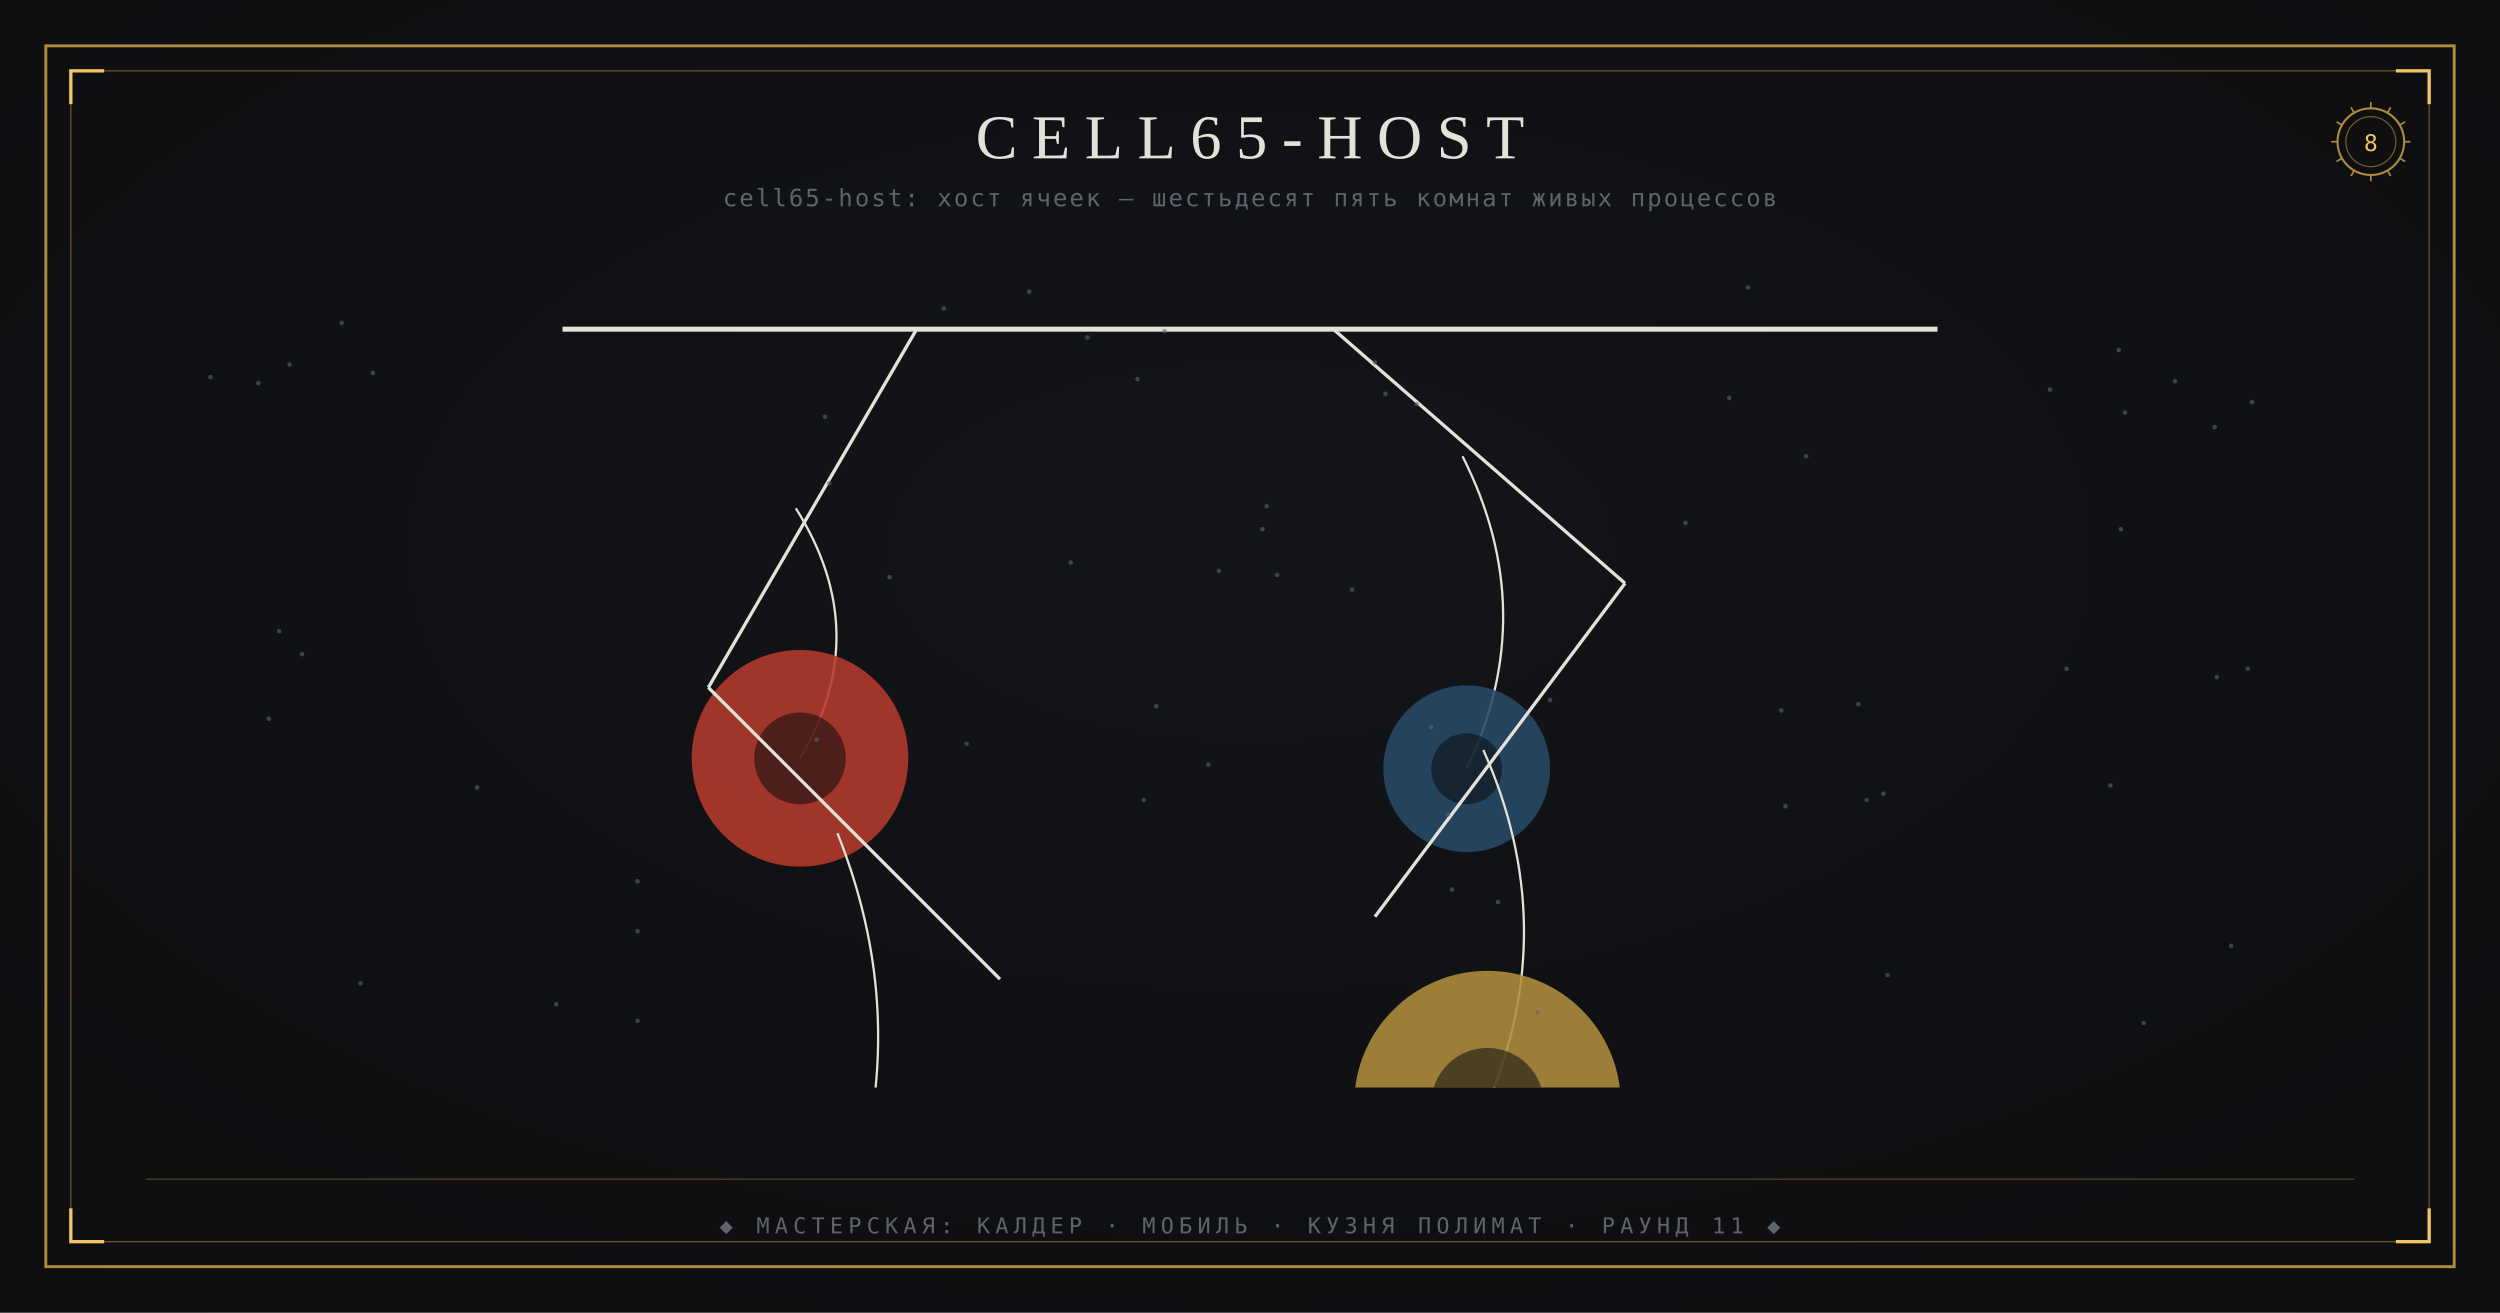
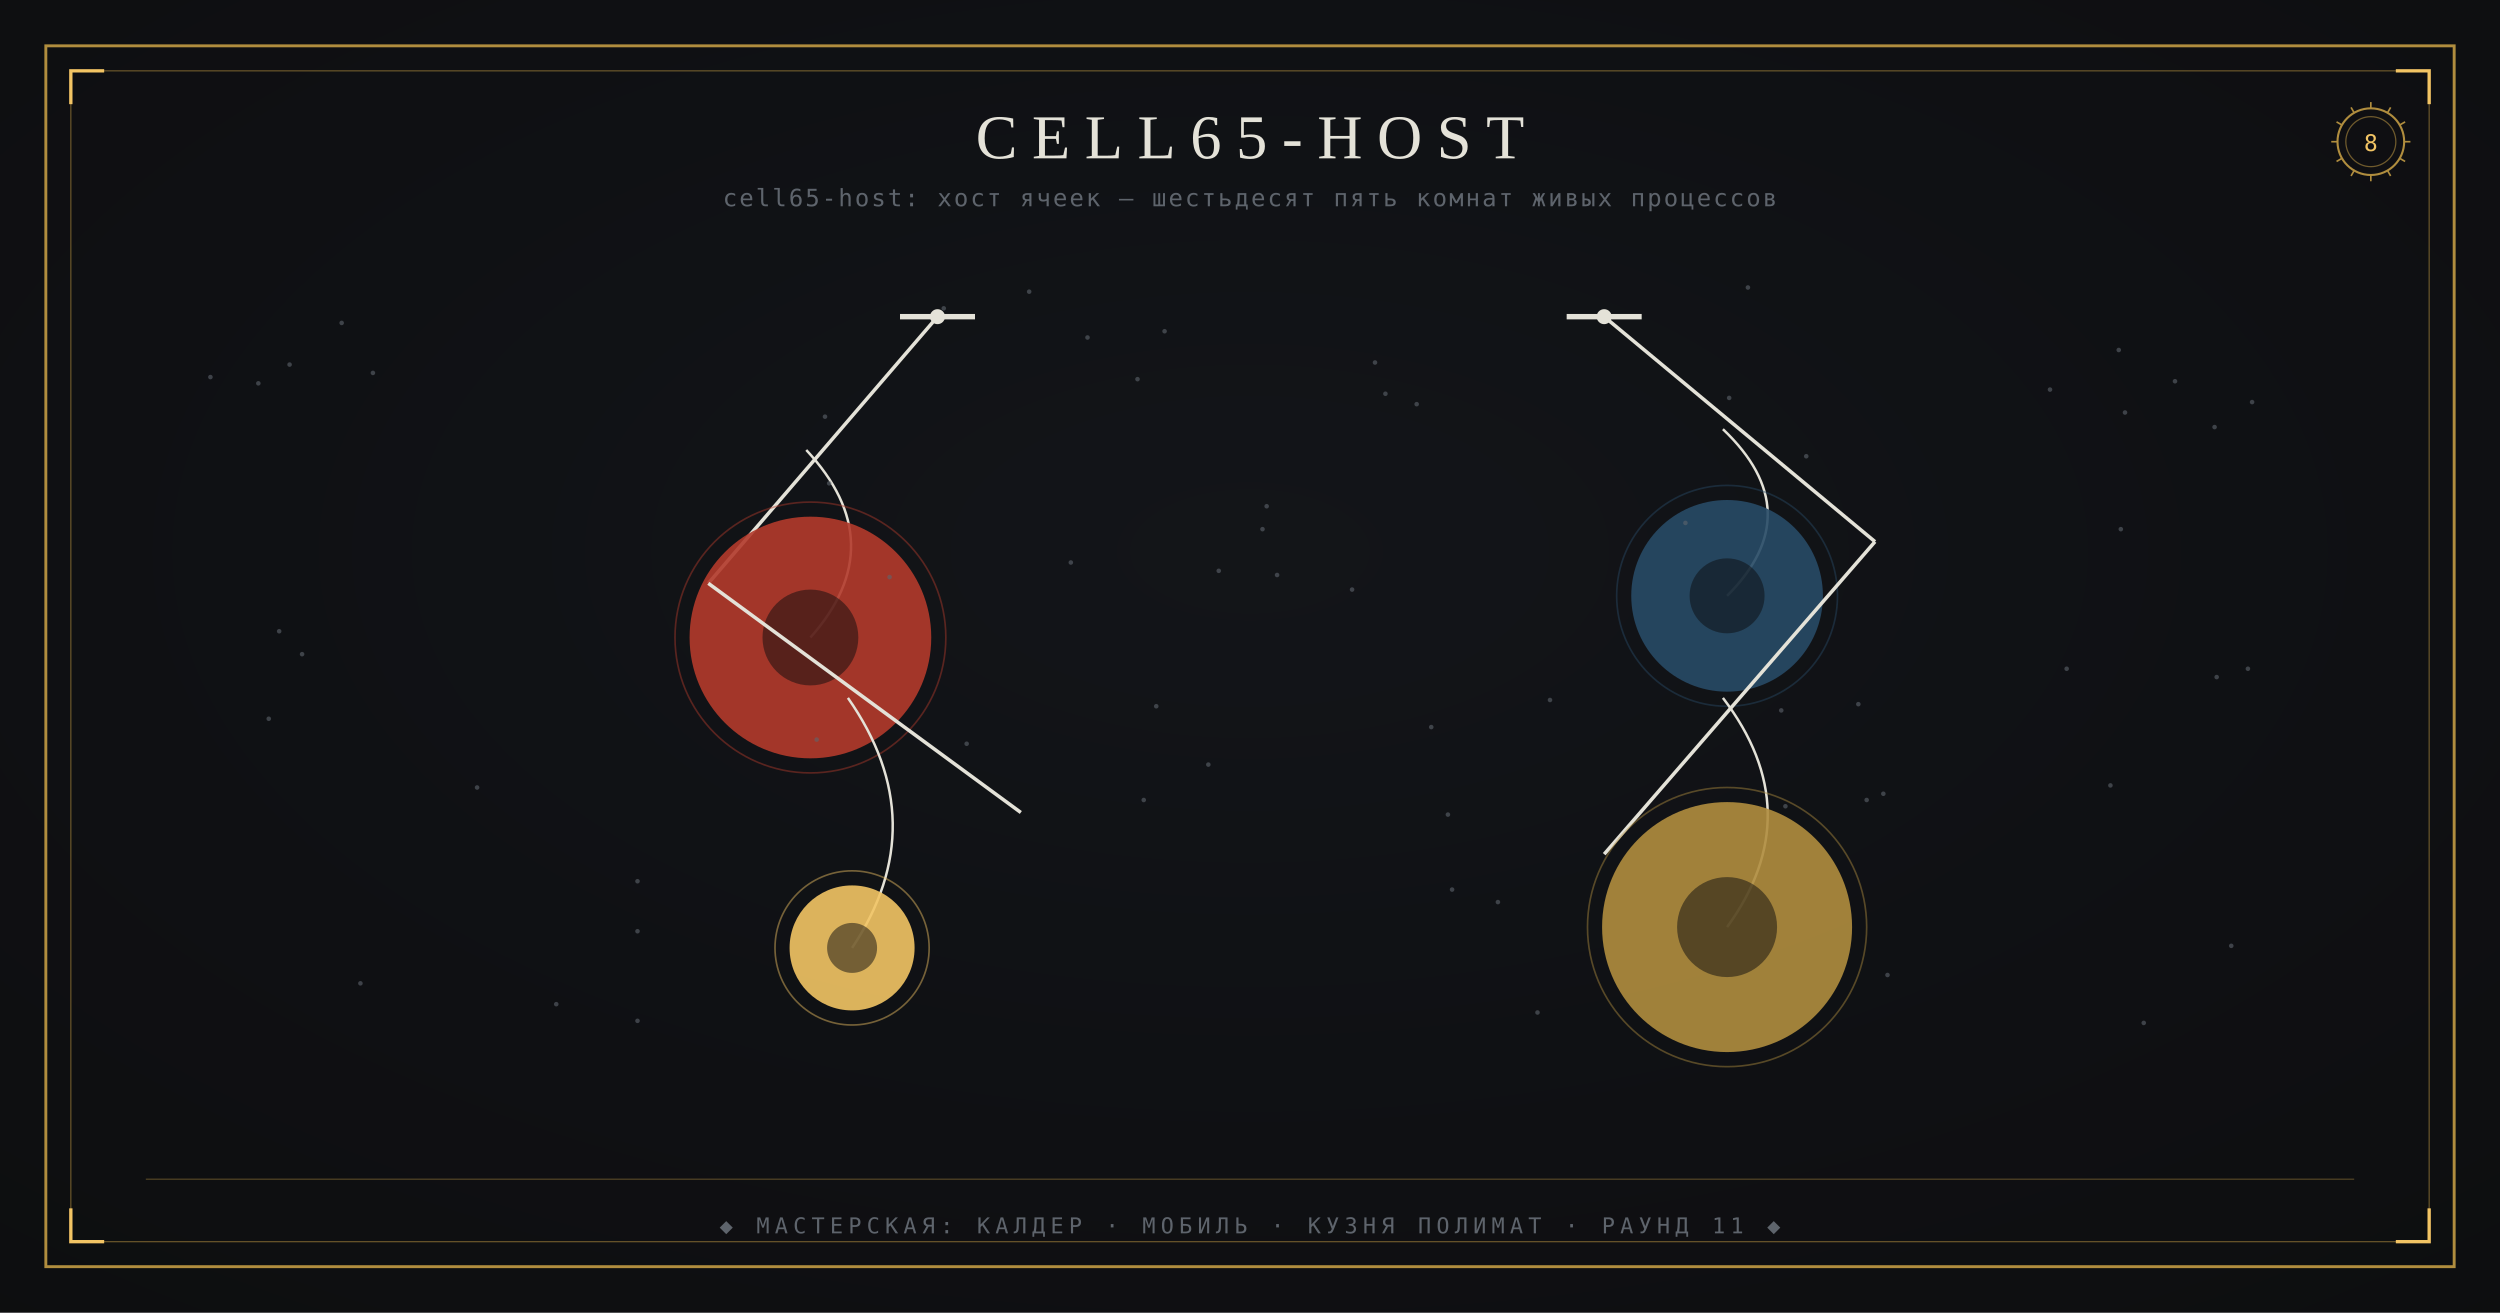
<svg xmlns="http://www.w3.org/2000/svg" viewBox="0 0 1200 630" width="1200" height="630">
  <rect width="1200" height="630" fill="#0B0C0E" />
  <radialGradient id="vig8" cx="0.5" cy="0.42" r="0.95">
    <stop offset="0" stop-color="#14161A" />
    <stop offset="1" stop-color="#0B0C0E" />
  </radialGradient>
  <rect width="1200" height="630" fill="url(#vig8)" opacity="0.9" />
  <rect x="22" y="22" width="1156" height="586" fill="none" stroke="#B08D3E" stroke-width="1.4" />
  <rect x="34" y="34" width="1132" height="562" fill="none" stroke="#B08D3E" stroke-width="0.6" opacity="0.55" />
  <path d="M 34 50 L 34 34 L 50 34" fill="none" stroke="#F2C464" stroke-width="1.6" />
  <path d="M 1166 50 L 1166 34 L 1150 34" fill="none" stroke="#F2C464" stroke-width="1.6" />
  <path d="M 34 580 L 34 596 L 50 596" fill="none" stroke="#F2C464" stroke-width="1.6" />
  <path d="M 1166 580 L 1166 596 L 1150 596" fill="none" stroke="#F2C464" stroke-width="1.6" />
  <text x="600.0" y="76" text-anchor="middle" font-family="Georgia, 'Times New Roman', serif" font-size="30" fill="#E4E2D8" letter-spacing="7">CELL65-HOST</text>
  <text x="600.0" y="99" text-anchor="middle" font-family="'Cascadia Mono', ui-monospace, Consolas, monospace" font-size="11.5" fill="#5E646C" letter-spacing="1">cell65-host: хост ячеек — шестьдесят пять комнат живых процессов</text>
  <g transform="translate(1138,68)">
    <circle r="16" fill="none" stroke="#B08D3E" stroke-width="1" />
    <circle r="12" fill="none" stroke="#B08D3E" stroke-width="0.6" opacity="0.6" />
    <text y="4.5" text-anchor="middle" font-family="'Cascadia Mono', ui-monospace, Consolas, monospace" font-size="11" fill="#F2C464">8</text>
    <g stroke="#B08D3E" stroke-width="0.8">
      <line x1="0" y1="-19" x2="0" y2="-16" transform="rotate(0)" />
      <line x1="0" y1="-19" x2="0" y2="-16" transform="rotate(30)" />
      <line x1="0" y1="-19" x2="0" y2="-16" transform="rotate(60)" />
      <line x1="0" y1="-19" x2="0" y2="-16" transform="rotate(90)" />
      <line x1="0" y1="-19" x2="0" y2="-16" transform="rotate(120)" />
      <line x1="0" y1="-19" x2="0" y2="-16" transform="rotate(150)" />
      <line x1="0" y1="-19" x2="0" y2="-16" transform="rotate(180)" />
      <line x1="0" y1="-19" x2="0" y2="-16" transform="rotate(210)" />
      <line x1="0" y1="-19" x2="0" y2="-16" transform="rotate(240)" />
      <line x1="0" y1="-19" x2="0" y2="-16" transform="rotate(270)" />
      <line x1="0" y1="-19" x2="0" y2="-16" transform="rotate(300)" />
      <line x1="0" y1="-19" x2="0" y2="-16" transform="rotate(330)" />
    </g>
  </g>
  <line x1="70" y1="566" x2="1130" y2="566" stroke="#B08D3E" stroke-width="0.5" opacity="0.5" />
  <text x="600.0" y="592" text-anchor="middle" font-family="'Cascadia Mono', ui-monospace, Consolas, monospace" font-size="10.5" fill="#5E646C" letter-spacing="2.5">◆ МАСТЕРСКАЯ: КАЛДЕР · МОБИЛЬ · КУЗНЯ ПОЛИМАТ · РАУНД 11 ◆</text>
  <clipPath id="clip8">
    <rect x="70" y="118" width="1060" height="404" />
  </clipPath>
  <g clip-path="url(#clip8)">
-     <line x1="270.0" y1="158" x2="930.0" y2="158" stroke="#E4E2D8" stroke-width="2.4" />
-     <line x1="440.0" y1="158" x2="340.0" y2="330.0" stroke="#E4E2D8" stroke-width="1.6" />
-     <path d="M 382.0 244.0 Q 420.0 304.0 384.0 364.0" fill="none" stroke="#E4E2D8" stroke-width="1.1" />
-     <circle cx="384.0" cy="364" r="52" fill="#B33A2B" opacity="0.88" />
-     <circle cx="384.0" cy="364" r="22" fill="#0B0C0E" opacity="0.55" />
-     <line x1="640.0" y1="158" x2="780.0" y2="280.0" stroke="#E4E2D8" stroke-width="1.6" />
-     <path d="M 702.0 219.0 Q 740.0 294.0 704.0 369.0" fill="none" stroke="#E4E2D8" stroke-width="1.1" />
-     <circle cx="704.0" cy="369" r="40" fill="#274A66" opacity="0.88" />
-     <circle cx="704.0" cy="369" r="17" fill="#0B0C0E" opacity="0.55" />
-     <line x1="780.0" y1="280.0" x2="660.0" y2="440.0" stroke="#E4E2D8" stroke-width="1.6" />
-     <path d="M 712.0 360.0 Q 750.0 445.0 714.0 530.0" fill="none" stroke="#E4E2D8" stroke-width="1.1" />
-     <circle cx="714.0" cy="530" r="64" fill="#B08D3E" opacity="0.88" />
-     <circle cx="714.0" cy="530" r="27" fill="#0B0C0E" opacity="0.55" />
-     <line x1="340.0" y1="330.0" x2="480.0" y2="470.0" stroke="#E4E2D8" stroke-width="1.6" />
-     <path d="M 402.0 400.0 Q 440.0 495.0 404.0 590.0" fill="none" stroke="#E4E2D8" stroke-width="1.1" />
-     <circle cx="404.0" cy="590" r="30" fill="#F2C464" opacity="0.88" />
-     <circle cx="404.0" cy="590" r="13" fill="#0B0C0E" opacity="0.55" />
+     <line x1="432.0" y1="152" x2="468.0" y2="152" stroke="#E4E2D8" stroke-width="2.6" />
+     <circle cx="450.0" cy="152" r="3.6" fill="#E4E2D8" />
+     <line x1="752.0" y1="152" x2="788.0" y2="152" stroke="#E4E2D8" stroke-width="2.6" />
+     <circle cx="770.0" cy="152" r="3.6" fill="#E4E2D8" />
+     <line x1="450.0" y1="152" x2="340.0" y2="280.0" stroke="#E4E2D8" stroke-width="1.7" />
+     <path d="M 387 216 Q 429 261 389 306" fill="none" stroke="#E4E2D8" stroke-width="1.2" />
+     <circle cx="389" cy="306" r="58" fill="#B33A2B" opacity="0.9" />
+     <circle cx="389" cy="306" r="23" fill="#0B0C0E" opacity="0.5" />
+     <circle cx="389" cy="306" r="65" fill="none" stroke="#B33A2B" stroke-width="0.8" opacity="0.45" />
+     <line x1="340.0" y1="280.0" x2="490.0" y2="390.0" stroke="#E4E2D8" stroke-width="1.7" />
+     <path d="M 407 335 Q 449 395 409 455" fill="none" stroke="#E4E2D8" stroke-width="1.2" />
+     <circle cx="409" cy="455" r="30" fill="#F2C464" opacity="0.9" />
+     <circle cx="409" cy="455" r="12" fill="#0B0C0E" opacity="0.5" />
+     <circle cx="409" cy="455" r="37" fill="none" stroke="#F2C464" stroke-width="0.8" opacity="0.45" />
+     <line x1="770.0" y1="152" x2="900.0" y2="260.0" stroke="#E4E2D8" stroke-width="1.7" />
+     <path d="M 827 206 Q 869 246 829 286" fill="none" stroke="#E4E2D8" stroke-width="1.2" />
+     <circle cx="829" cy="286" r="46" fill="#274A66" opacity="0.9" />
+     <circle cx="829" cy="286" r="18" fill="#0B0C0E" opacity="0.5" />
+     <circle cx="829" cy="286" r="53" fill="none" stroke="#274A66" stroke-width="0.8" opacity="0.45" />
+     <line x1="900.0" y1="260.0" x2="770.0" y2="410.0" stroke="#E4E2D8" stroke-width="1.7" />
+     <path d="M 827 335 Q 869 390 829 445" fill="none" stroke="#E4E2D8" stroke-width="1.2" />
+     <circle cx="829" cy="445" r="60" fill="#B08D3E" opacity="0.9" />
+     <circle cx="829" cy="445" r="24" fill="#0B0C0E" opacity="0.5" />
+     <circle cx="829" cy="445" r="67" fill="none" stroke="#B08D3E" stroke-width="0.8" opacity="0.45" />
    <circle cx="229" cy="378" r="1.1" fill="#5E646C" opacity="0.6" />
    <circle cx="559" cy="159" r="1.1" fill="#5E646C" opacity="0.6" />
    <circle cx="546" cy="182" r="1.1" fill="#5E646C" opacity="0.6" />
    <circle cx="134" cy="303" r="1.1" fill="#5E646C" opacity="0.6" />
    <circle cx="719" cy="433" r="1.1" fill="#5E646C" opacity="0.6" />
    <circle cx="101" cy="181" r="1.1" fill="#5E646C" opacity="0.6" />
    <circle cx="306" cy="490" r="1.1" fill="#5E646C" opacity="0.6" />
    <circle cx="396" cy="200" r="1.1" fill="#5E646C" opacity="0.6" />
    <circle cx="580" cy="367" r="1.1" fill="#5E646C" opacity="0.6" />
    <circle cx="179" cy="179" r="1.1" fill="#5E646C" opacity="0.6" />
    <circle cx="904" cy="381" r="1.1" fill="#5E646C" opacity="0.6" />
    <circle cx="660" cy="174" r="1.1" fill="#5E646C" opacity="0.6" />
    <circle cx="267" cy="482" r="1.1" fill="#5E646C" opacity="0.6" />
    <circle cx="744" cy="336" r="1.1" fill="#5E646C" opacity="0.6" />
    <circle cx="992" cy="321" r="1.1" fill="#5E646C" opacity="0.6" />
    <circle cx="1020" cy="198" r="1.1" fill="#5E646C" opacity="0.6" />
    <circle cx="892" cy="338" r="1.1" fill="#5E646C" opacity="0.6" />
    <circle cx="1018" cy="254" r="1.1" fill="#5E646C" opacity="0.6" />
    <circle cx="1017" cy="168" r="1.1" fill="#5E646C" opacity="0.6" />
    <circle cx="606" cy="254" r="1.1" fill="#5E646C" opacity="0.6" />
    <circle cx="139" cy="175" r="1.1" fill="#5E646C" opacity="0.6" />
    <circle cx="855" cy="341" r="1.1" fill="#5E646C" opacity="0.6" />
    <circle cx="173" cy="472" r="1.1" fill="#5E646C" opacity="0.6" />
    <circle cx="680" cy="194" r="1.1" fill="#5E646C" opacity="0.6" />
    <circle cx="687" cy="349" r="1.1" fill="#5E646C" opacity="0.6" />
    <circle cx="124" cy="184" r="1.1" fill="#5E646C" opacity="0.6" />
    <circle cx="906" cy="468" r="1.1" fill="#5E646C" opacity="0.6" />
    <circle cx="896" cy="384" r="1.1" fill="#5E646C" opacity="0.6" />
    <circle cx="164" cy="155" r="1.1" fill="#5E646C" opacity="0.6" />
    <circle cx="145" cy="314" r="1.1" fill="#5E646C" opacity="0.6" />
    <circle cx="809" cy="251" r="1.1" fill="#5E646C" opacity="0.6" />
    <circle cx="398" cy="232" r="1.1" fill="#5E646C" opacity="0.6" />
    <circle cx="427" cy="277" r="1.1" fill="#5E646C" opacity="0.6" />
    <circle cx="857" cy="387" r="1.1" fill="#5E646C" opacity="0.6" />
    <circle cx="695" cy="391" r="1.1" fill="#5E646C" opacity="0.6" />
    <circle cx="867" cy="219" r="1.1" fill="#5E646C" opacity="0.6" />
    <circle cx="514" cy="270" r="1.1" fill="#5E646C" opacity="0.6" />
    <circle cx="984" cy="187" r="1.1" fill="#5E646C" opacity="0.6" />
    <circle cx="1044" cy="183" r="1.1" fill="#5E646C" opacity="0.6" />
    <circle cx="608" cy="243" r="1.1" fill="#5E646C" opacity="0.6" />
    <circle cx="306" cy="447" r="1.1" fill="#5E646C" opacity="0.6" />
    <circle cx="665" cy="189" r="1.1" fill="#5E646C" opacity="0.6" />
    <circle cx="555" cy="339" r="1.1" fill="#5E646C" opacity="0.6" />
    <circle cx="830" cy="191" r="1.1" fill="#5E646C" opacity="0.6" />
    <circle cx="1071" cy="454" r="1.1" fill="#5E646C" opacity="0.6" />
    <circle cx="129" cy="345" r="1.1" fill="#5E646C" opacity="0.6" />
    <circle cx="1063" cy="205" r="1.1" fill="#5E646C" opacity="0.6" />
    <circle cx="1013" cy="377" r="1.1" fill="#5E646C" opacity="0.6" />
    <circle cx="697" cy="427" r="1.1" fill="#5E646C" opacity="0.6" />
    <circle cx="613" cy="276" r="1.1" fill="#5E646C" opacity="0.6" />
    <circle cx="1064" cy="325" r="1.1" fill="#5E646C" opacity="0.6" />
    <circle cx="738" cy="486" r="1.1" fill="#5E646C" opacity="0.6" />
    <circle cx="1029" cy="491" r="1.1" fill="#5E646C" opacity="0.6" />
    <circle cx="306" cy="423" r="1.1" fill="#5E646C" opacity="0.6" />
    <circle cx="549" cy="384" r="1.1" fill="#5E646C" opacity="0.6" />
    <circle cx="522" cy="162" r="1.1" fill="#5E646C" opacity="0.6" />
    <circle cx="392" cy="355" r="1.1" fill="#5E646C" opacity="0.6" />
    <circle cx="649" cy="283" r="1.1" fill="#5E646C" opacity="0.6" />
    <circle cx="839" cy="138" r="1.1" fill="#5E646C" opacity="0.6" />
    <circle cx="494" cy="140" r="1.1" fill="#5E646C" opacity="0.6" />
    <circle cx="453" cy="148" r="1.1" fill="#5E646C" opacity="0.6" />
    <circle cx="585" cy="274" r="1.1" fill="#5E646C" opacity="0.6" />
    <circle cx="1081" cy="193" r="1.1" fill="#5E646C" opacity="0.6" />
    <circle cx="1079" cy="321" r="1.1" fill="#5E646C" opacity="0.6" />
    <circle cx="464" cy="357" r="1.1" fill="#5E646C" opacity="0.6" />
  </g>
</svg>
